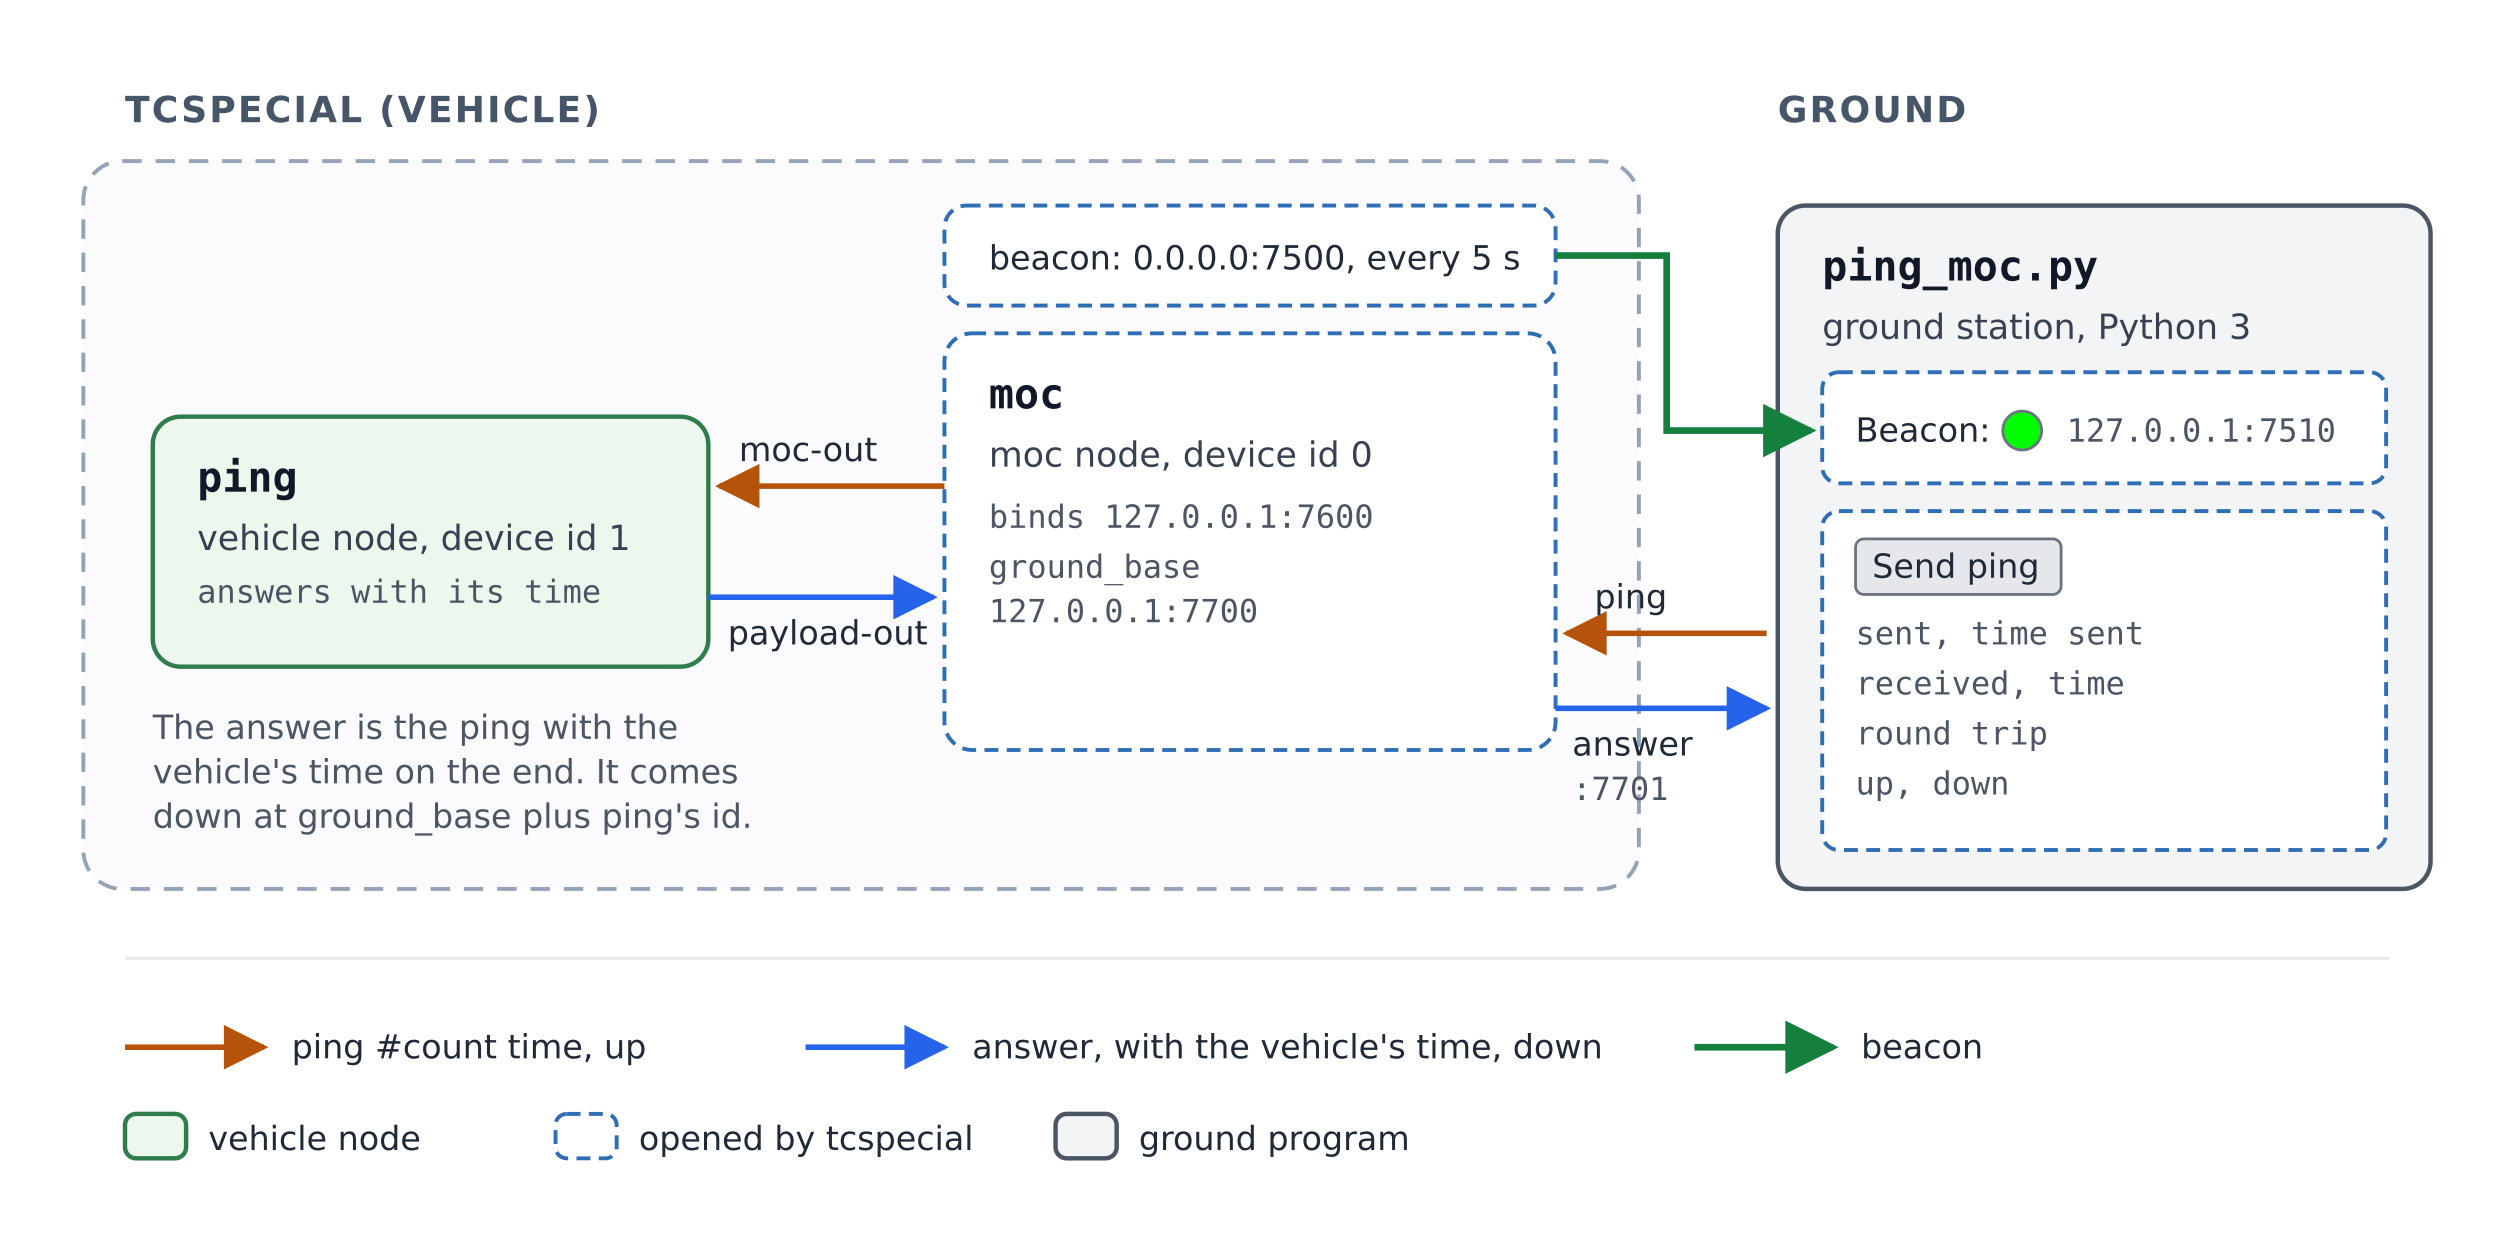
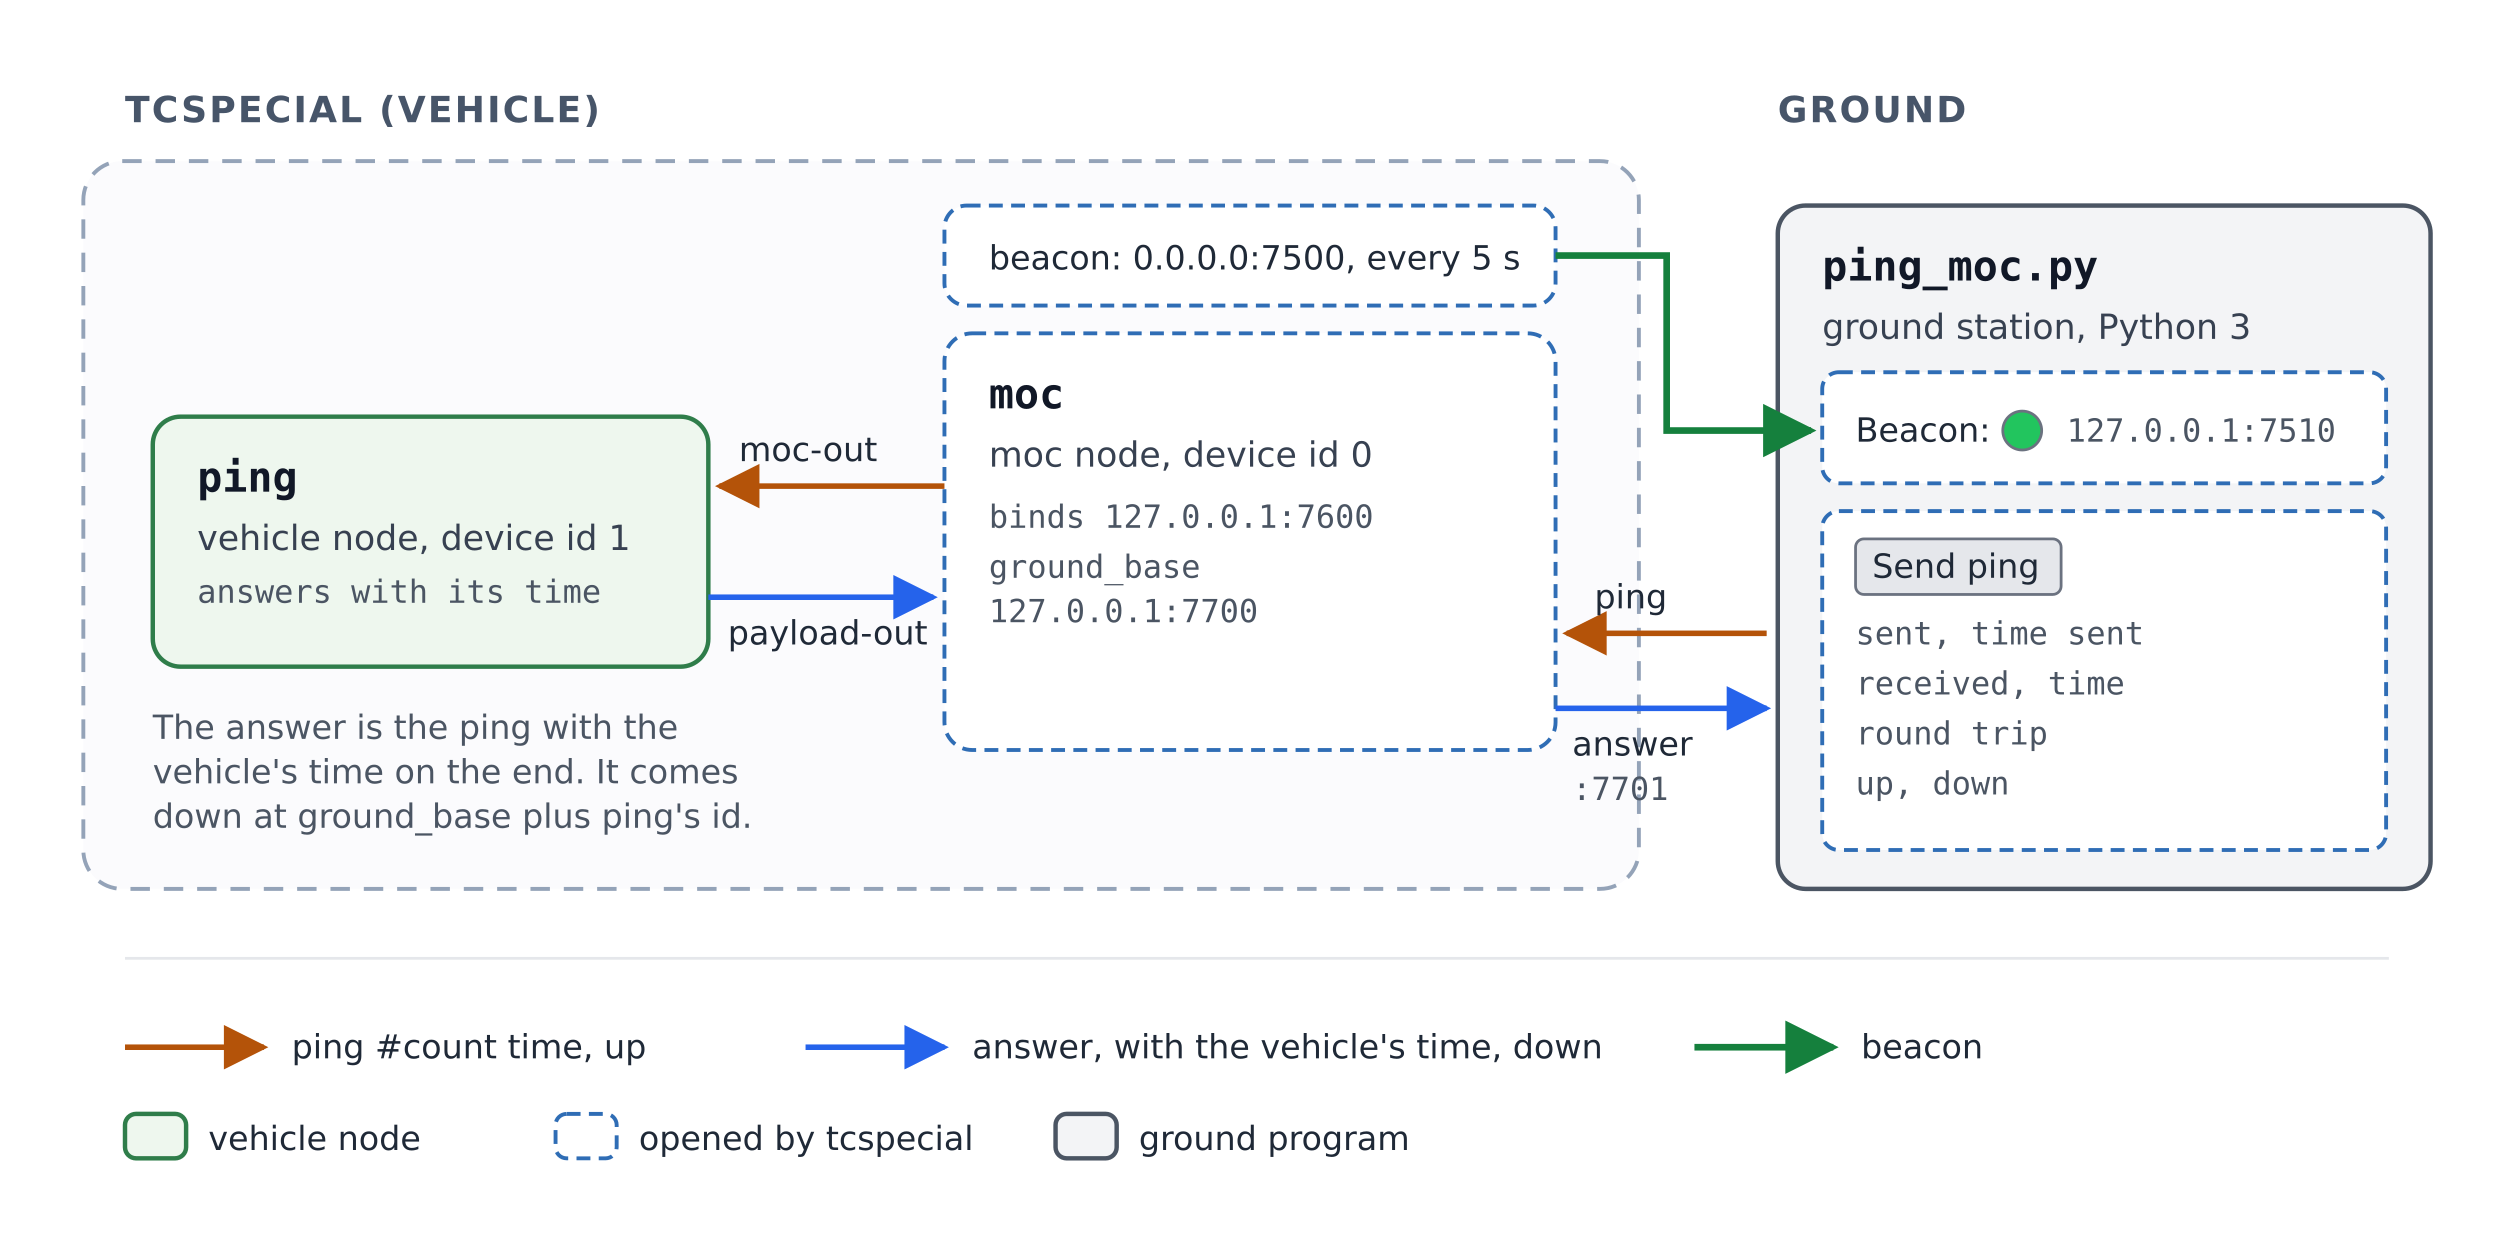
<svg xmlns="http://www.w3.org/2000/svg" width="900" height="450" viewBox="0 0 900 450" role="img" aria-labelledby="title desc">
  <defs>
    <style>
      text { font-family: "DejaVu Sans", Helvetica, Arial, sans-serif; fill: #111827; }
      .name { font-family: "DejaVu Sans Mono", Menlo, Consolas, monospace; font-size: 15px; font-weight: bold; }
      .kind { font-size: 12.5px; fill: #374151; }
      .detail { font-family: "DejaVu Sans Mono", Menlo, Consolas, monospace; font-size: 11.5px; fill: #4b5563; }
      .heading { font-size: 13px; font-weight: bold; fill: #475569; letter-spacing: 0.06em; }
      .label { font-size: 12px; fill: #1f2937; }
      .note { font-size: 12px; fill: #4b5563; }
      .vehicle { fill: #eef7ee; stroke: #2f7d4a; stroke-width: 1.6; }
      .socket { fill: #ffffff; stroke: #2f6db5; stroke-width: 1.4; stroke-dasharray: 5 3; }
      .ground { fill: #f3f4f6; stroke: #4b5563; stroke-width: 1.6; }
      .boundary { fill: #fbfbfd; stroke: #94a3b8; stroke-width: 1.4; stroke-dasharray: 7 5; }
      .up { fill: none; stroke: #b45309; stroke-width: 2; }
      .down { fill: none; stroke: #2563eb; stroke-width: 2; }
      .beacon { fill: none; stroke: #15803d; stroke-width: 2.4; }
      .indicator { stroke: #6b7280; stroke-width: 1; }
    </style>
    <marker id="arrow-amber" viewBox="0 0 10 10" refX="9" refY="5" markerWidth="8" markerHeight="8" orient="auto-start-reverse">
      <path d="M0,0 L10,5 L0,10 z" fill="#b45309" />
    </marker>
    <marker id="arrow-blue" viewBox="0 0 10 10" refX="9" refY="5" markerWidth="8" markerHeight="8" orient="auto-start-reverse">
      <path d="M0,0 L10,5 L0,10 z" fill="#2563eb" />
    </marker>
    <marker id="arrow-green" viewBox="0 0 10 10" refX="9" refY="5" markerWidth="8" markerHeight="8" orient="auto-start-reverse">
      <path d="M0,0 L10,5 L0,10 z" fill="#15803d" />
    </marker>
  </defs>
  <rect width="900" height="450" fill="#ffffff" />
  <text class="heading" x="45" y="44">TCSPECIAL (VEHICLE)</text>
  <text class="heading" x="640" y="44">GROUND</text>
  <rect class="boundary" x="30" y="58" width="560" height="262" rx="14" />
  <rect class="vehicle" x="55" y="150" width="200" height="90" rx="10" />
  <text class="name" x="71" y="177">ping</text>
  <text class="kind" x="71" y="198">vehicle node, device id 1</text>
  <text class="detail" x="71" y="217">answers with its time</text>
  <rect class="socket" x="340" y="120" width="220" height="150" rx="10" />
  <text class="name" x="356" y="147">moc</text>
  <text class="kind" x="356" y="168">moc node, device id 0</text>
  <text class="detail" x="356" y="190">binds 127.0.0.1:7600</text>
  <text class="detail" x="356" y="208">ground_base</text>
  <text class="detail" x="356" y="224">  127.0.0.1:7700</text>
  <rect class="socket" x="340" y="74" width="220" height="36" rx="8" />
  <text class="label" x="356" y="97">beacon: 0.0.0.0:7500, every 5 s</text>
  <rect class="ground" x="640" y="74" width="235" height="246" rx="10" />
  <text class="name" x="656" y="101">ping_moc.py</text>
  <text class="kind" x="656" y="122">ground station, Python 3</text>
  <rect class="socket" x="656" y="134" width="203" height="40" rx="6" />
  <text class="label" x="668" y="159">Beacon:</text>
-   <circle class="indicator" cx="728" cy="155" r="7" fill="#00ff00" />
+   <circle class="indicator" cx="728" cy="155" r="7" fill="#22c55e" />
  <text class="detail" x="744" y="159">127.0.0.1:7510</text>
  <rect class="socket" x="656" y="184" width="203" height="122" rx="6" />
  <rect x="668" y="194" width="74" height="20" rx="3" fill="#e5e7eb" stroke="#6b7280" />
  <text class="label" x="674" y="208">Send ping</text>
  <text class="detail" x="668" y="232">sent, time sent</text>
  <text class="detail" x="668" y="250">received, time</text>
  <text class="detail" x="668" y="268">round trip</text>
  <text class="detail" x="668" y="286">up, down</text>
  <path class="up" d="M636,228 L564,228" marker-end="url(#arrow-amber)" />
  <text class="label" x="574" y="219">ping</text>
  <path class="up" d="M340,175 L259,175" marker-end="url(#arrow-amber)" />
  <text class="label" x="266" y="166">moc-out</text>
  <path class="down" d="M255,215 L336,215" marker-end="url(#arrow-blue)" />
  <text class="label" x="262" y="232">payload-out</text>
  <path class="down" d="M560,255 L636,255" marker-end="url(#arrow-blue)" />
  <text class="label" x="566" y="272">answer</text>
  <text class="detail" x="566" y="288">:7701</text>
  <path class="beacon" d="M560,92 L600,92 L600,155 L652,155" marker-end="url(#arrow-green)" />
  <text class="note" x="55" y="266">The answer is the ping with the</text>
  <text class="note" x="55" y="282">vehicle's time on the end. It comes</text>
  <text class="note" x="55" y="298">down at ground_base plus ping's id.</text>
  <line x1="45" y1="345" x2="860" y2="345" stroke="#e5e7eb" stroke-width="1" />
  <path class="up" d="M45,377 L95,377" marker-end="url(#arrow-amber)" />
  <text class="label" x="105" y="381">ping #count time, up</text>
  <path class="down" d="M290,377 L340,377" marker-end="url(#arrow-blue)" />
  <text class="label" x="350" y="381">answer, with the vehicle's time, down</text>
  <path class="beacon" d="M610,377 L660,377" marker-end="url(#arrow-green)" />
  <text class="label" x="670" y="381">beacon</text>
  <rect class="vehicle" x="45" y="401" width="22" height="16" rx="4" />
  <text class="label" x="75" y="414">vehicle node</text>
  <rect class="socket" x="200" y="401" width="22" height="16" rx="4" />
  <text class="label" x="230" y="414">opened by tcspecial</text>
  <rect class="ground" x="380" y="401" width="22" height="16" rx="4" />
  <text class="label" x="410" y="414">ground program</text>
</svg>
